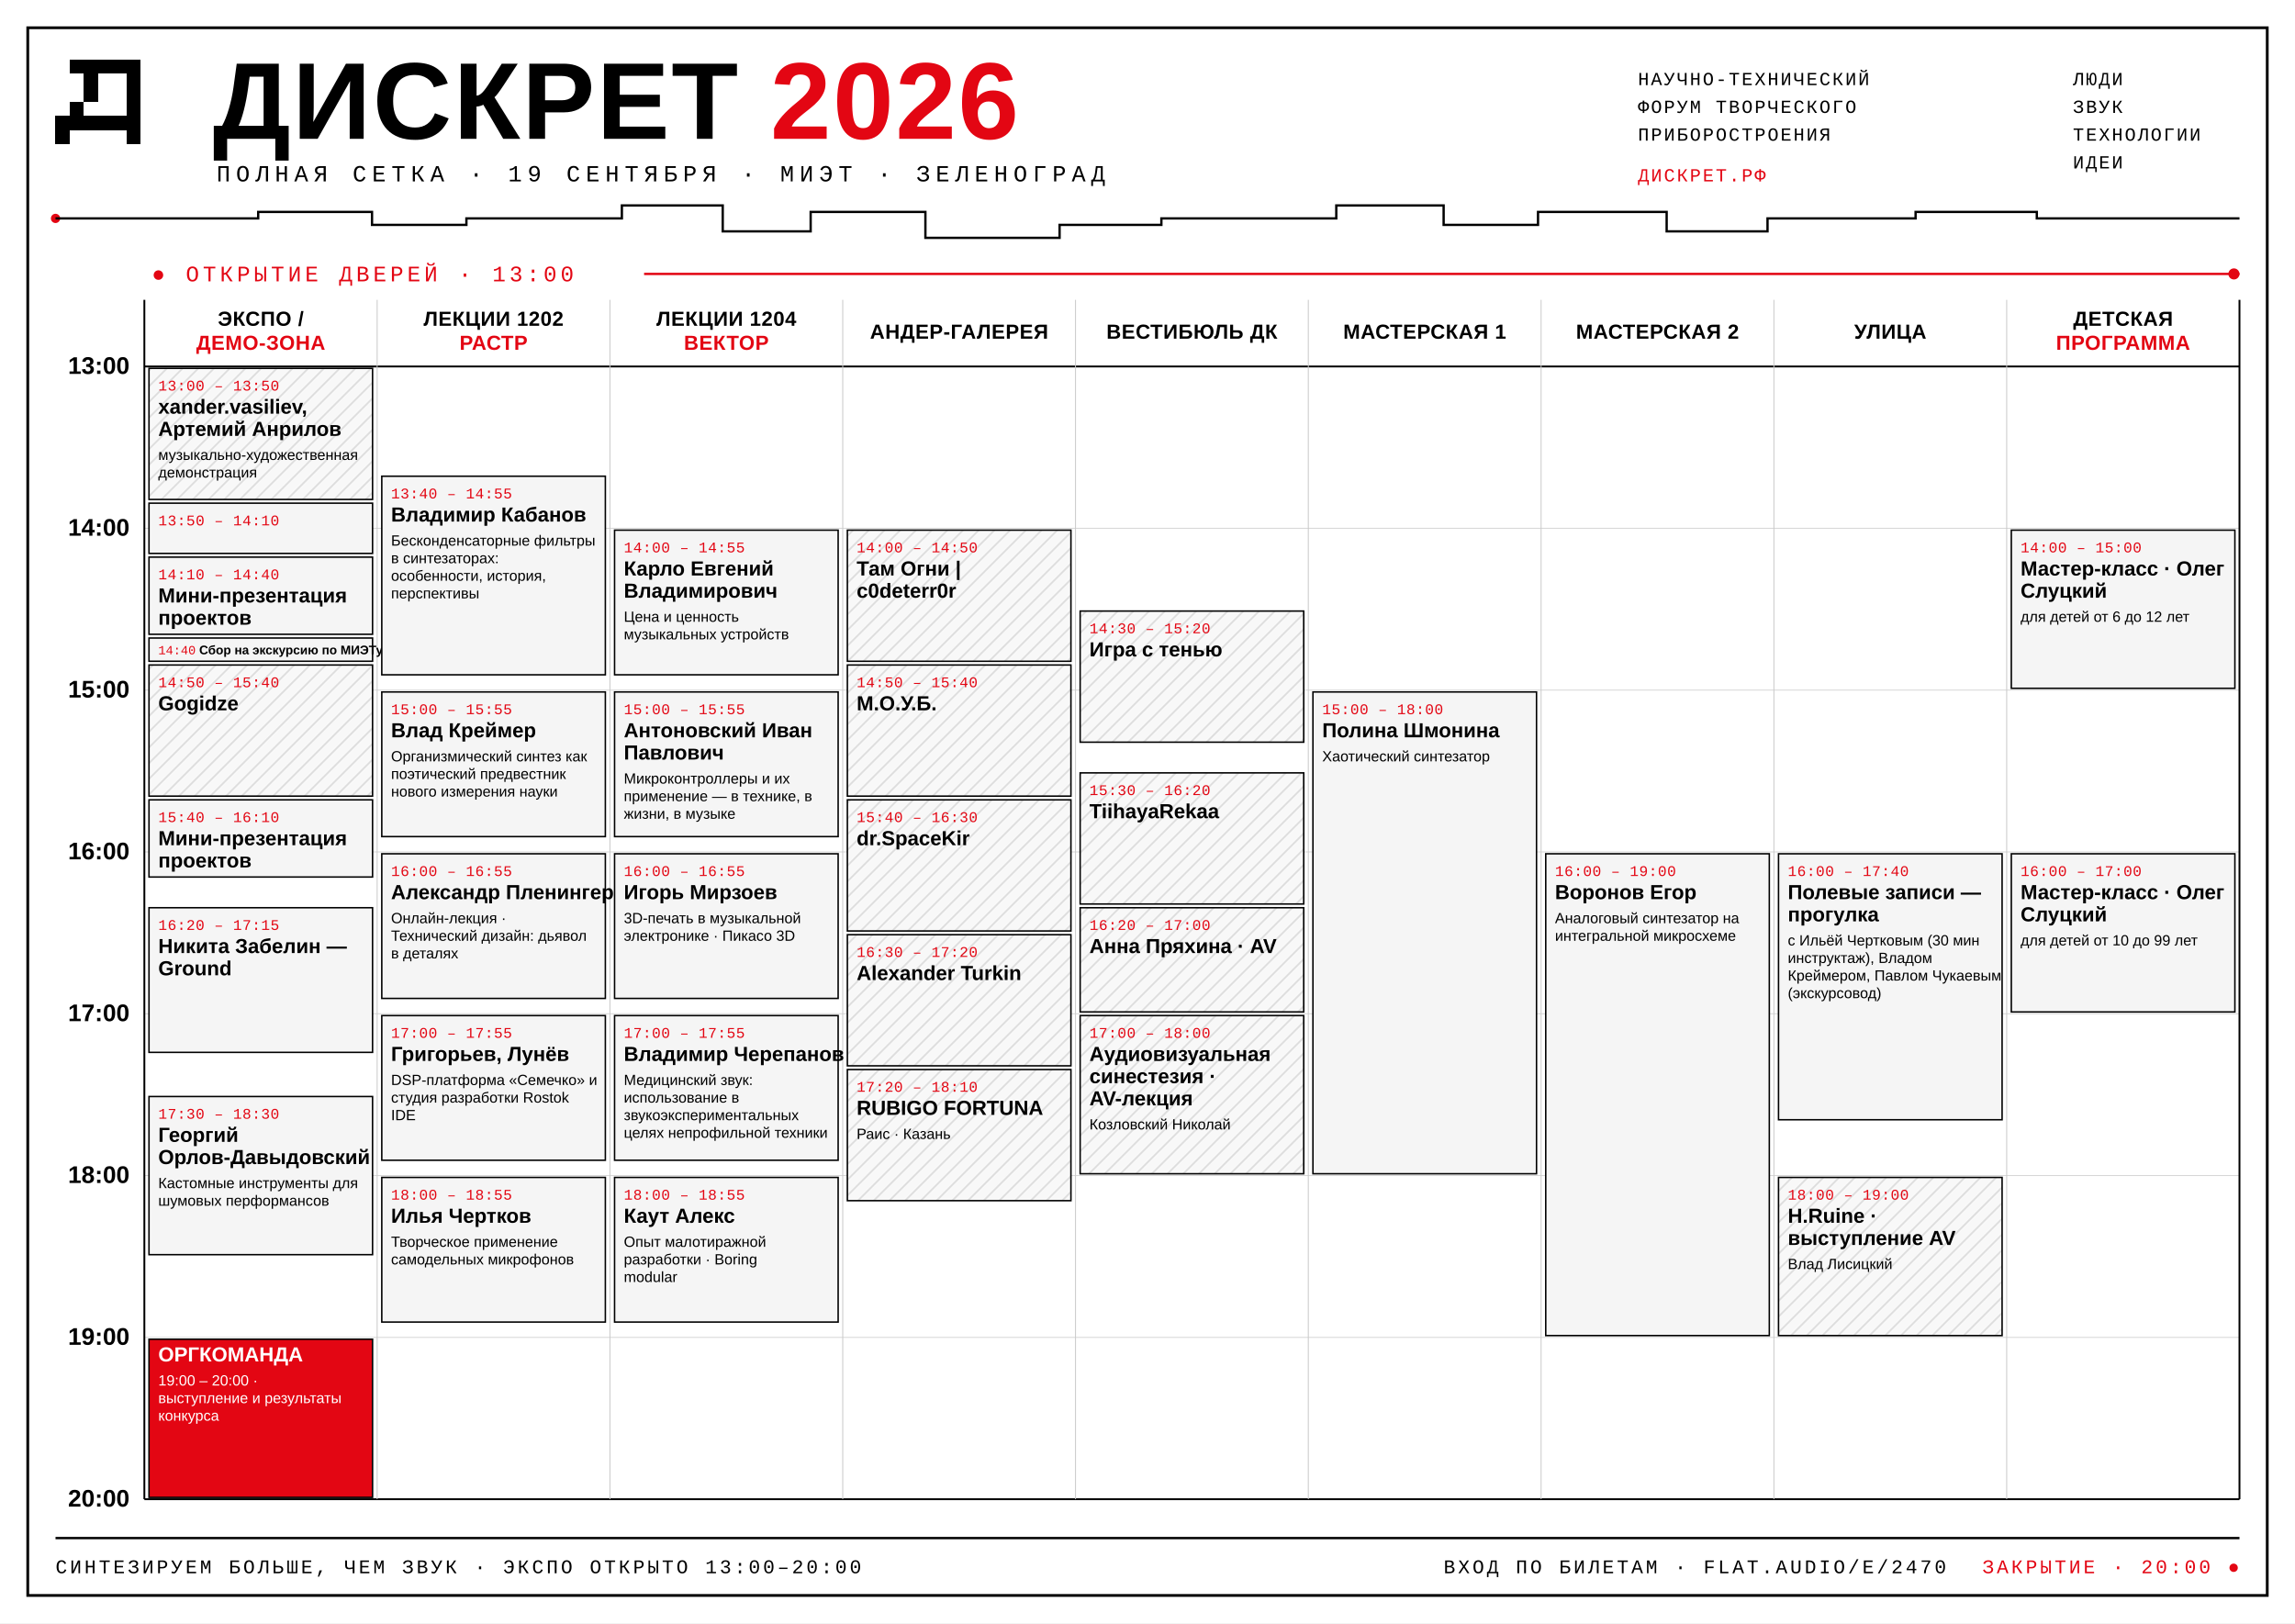
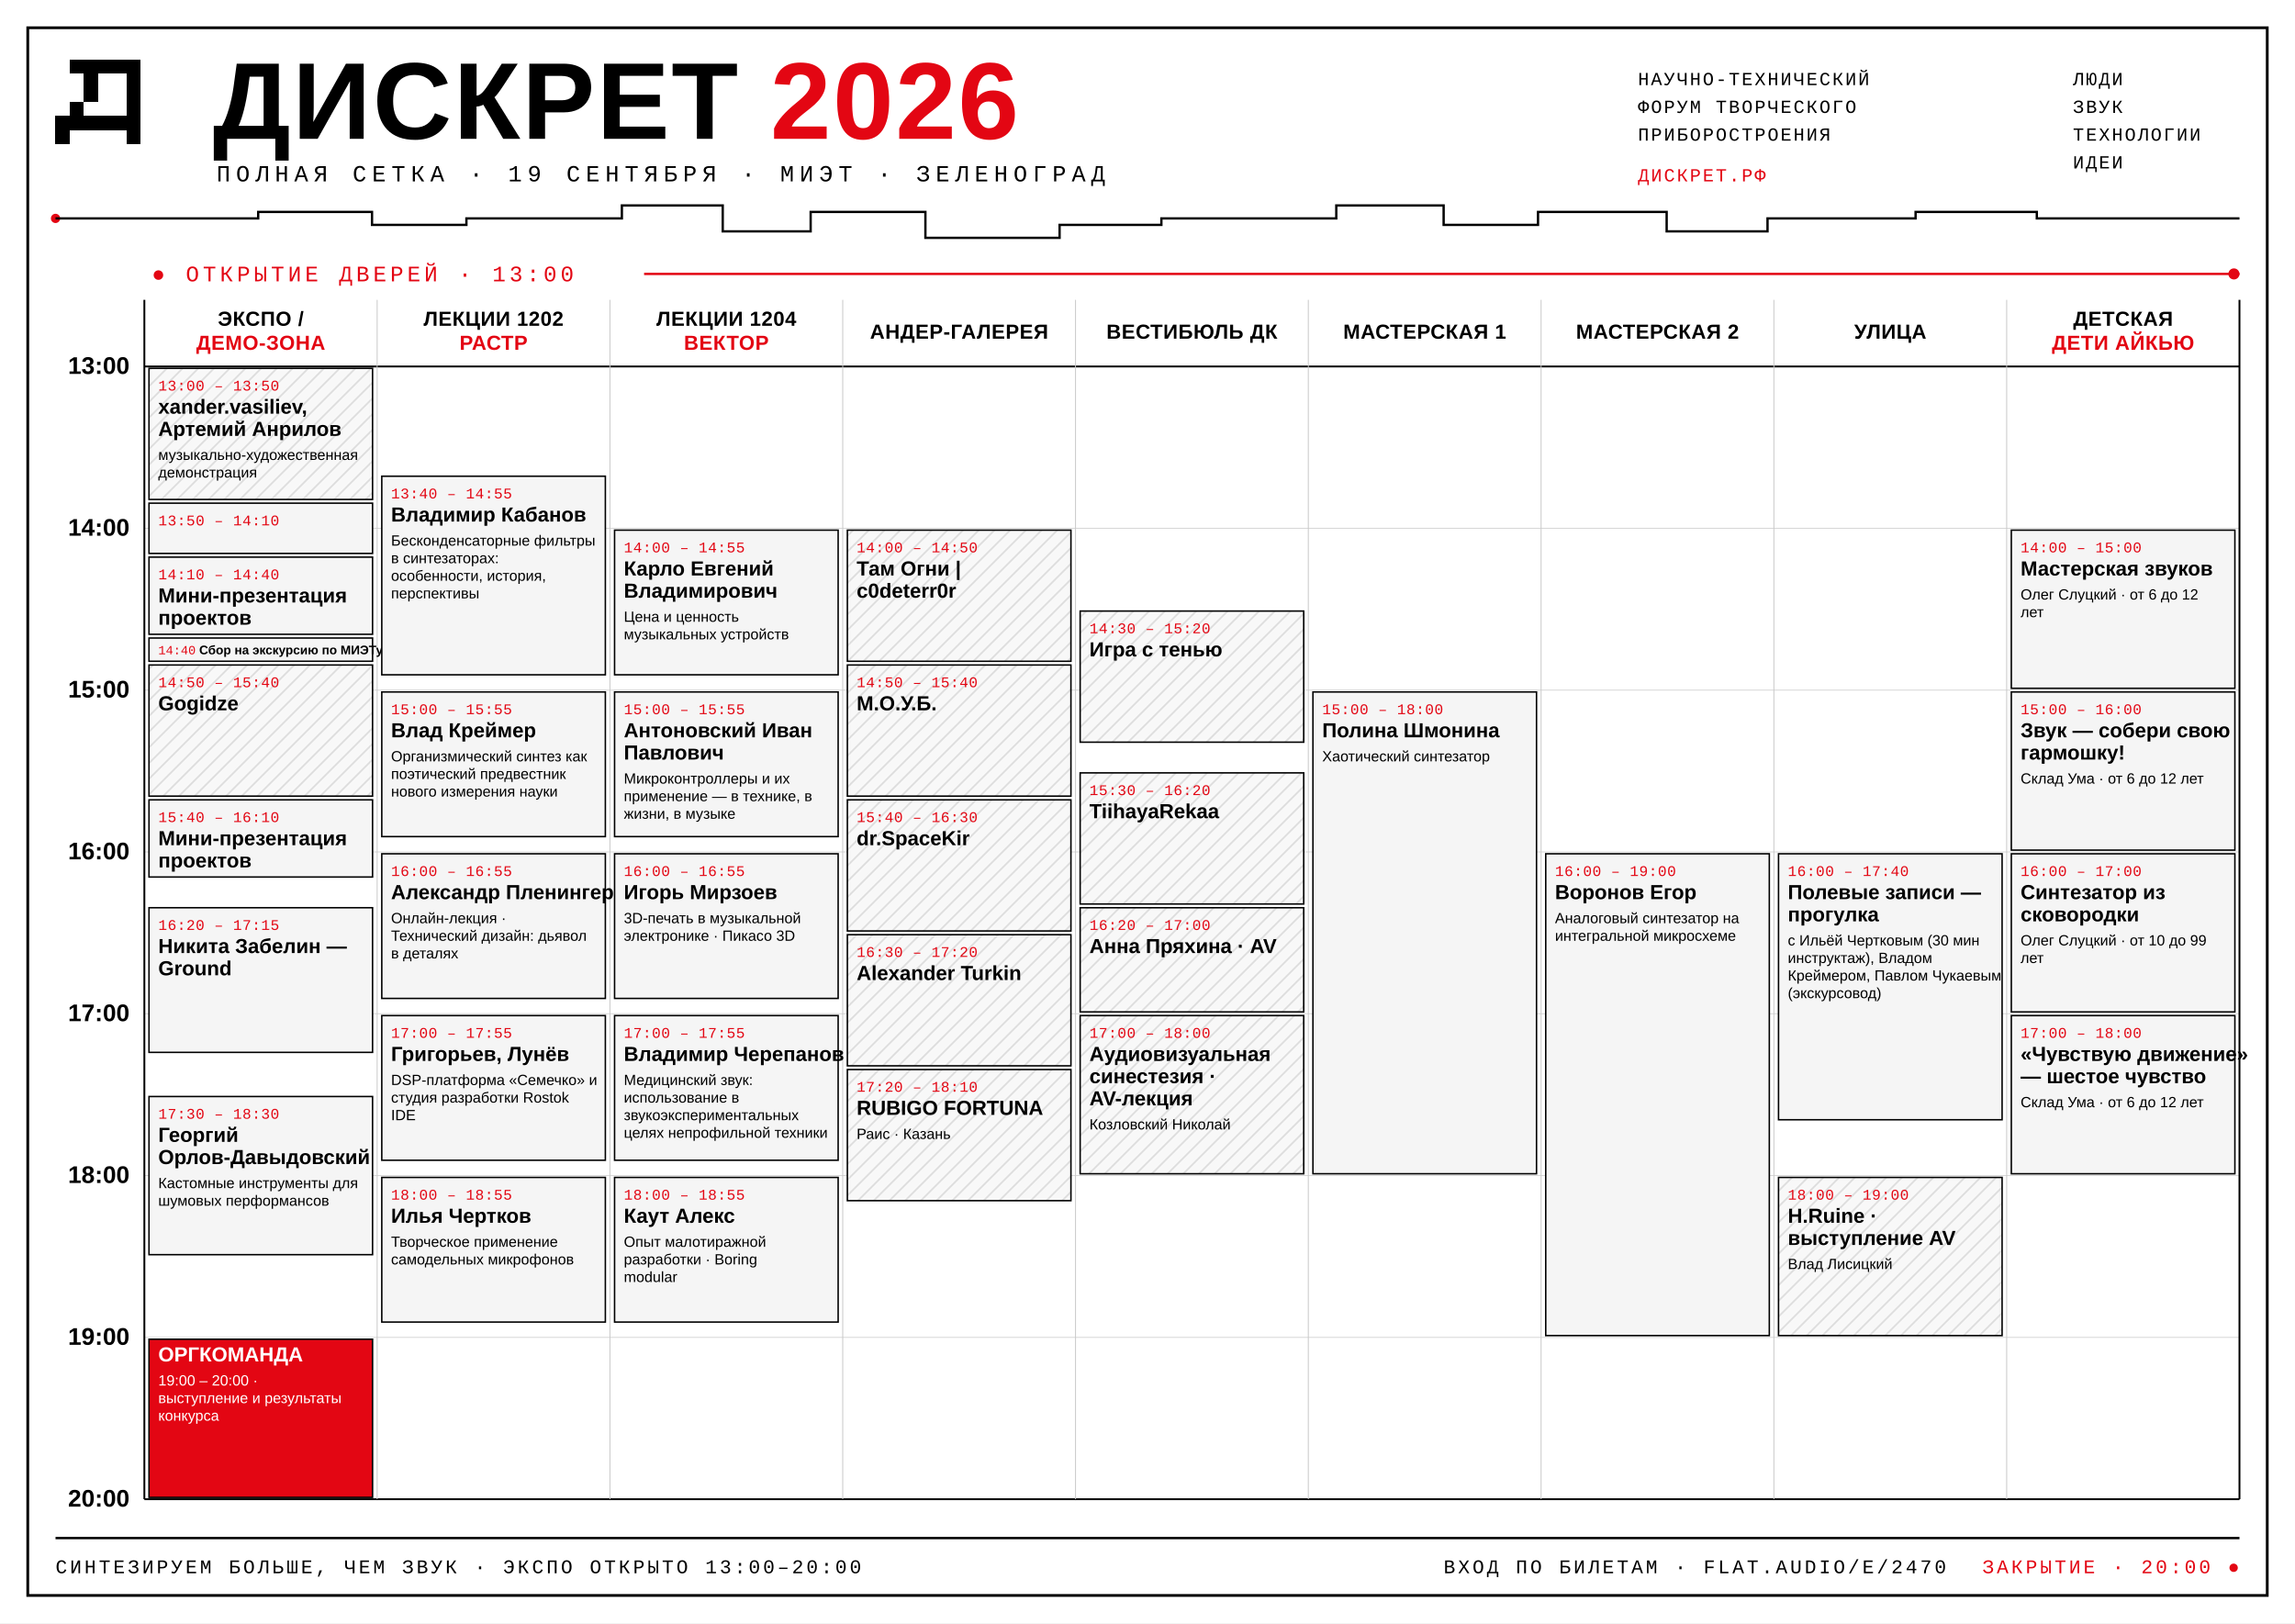
<svg xmlns="http://www.w3.org/2000/svg" width="2480" height="1754" viewBox="0 0 2480 1754" fill="none" font-family="'Arial Narrow','Helvetica Neue',Arial,sans-serif">
  <defs>
    <g id="logoD" shape-rendering="crispEdges" transform="scale(0.66667)">
      <rect x="10" y="0" width="2" height="12" />
      <rect x="2" y="0" width="8" height="2" />
      <rect x="4" y="2" width="2" height="4" />
      <rect x="2" y="6" width="2" height="2" />
      <rect x="0" y="8" width="12" height="2" />
      <rect x="0" y="10" width="2" height="2" />
    </g>
    <pattern id="th" width="12" height="12" patternTransform="rotate(45)" patternUnits="userSpaceOnUse">
      <rect width="12" height="12" fill="#f8f8f8" />
      <line x1="0" y1="0" x2="0" y2="12" stroke="#e0e0e0" stroke-width="4" />
    </pattern>
  </defs>
  <rect width="2480" height="1754" fill="#FFFFFF" />
  <rect x="30" y="30" width="2420" height="1694" fill="none" stroke="#000" stroke-width="3" />
  <use href="#logoD" fill="#000" transform="translate(60,64) scale(11.5)" />
  <text x="230" y="150" font-weight="800" font-size="118" letter-spacing="2" fill="#000">ДИСКРЕТ <tspan fill="#E30613">2026</tspan>
  </text>
  <text x="234" y="196" font-family="'Courier New',monospace" font-size="25" letter-spacing="6" fill="#000">ПОЛНАЯ СЕТКА · 19 СЕНТЯБРЯ · МИЭТ · ЗЕЛЕНОГРАД</text>
  <text x="1770" y="92" font-family="'Courier New',monospace" font-size="20" letter-spacing="2" fill="#000">НАУЧНО-ТЕХНИЧЕСКИЙ</text>
  <text x="1770" y="122" font-family="'Courier New',monospace" font-size="20" letter-spacing="2" fill="#000">ФОРУМ ТВОРЧЕСКОГО</text>
  <text x="1770" y="152" font-family="'Courier New',monospace" font-size="20" letter-spacing="2" fill="#000">ПРИБОРОСТРОЕНИЯ</text>
  <text x="1770" y="196" font-family="'Courier New',monospace" font-size="20" letter-spacing="2" fill="#E30613">ДИСКРЕТ.РФ</text>
  <text x="2240" y="92" font-family="'Courier New',monospace" font-size="20" letter-spacing="2" fill="#000">ЛЮДИ</text>
  <text x="2240" y="122" font-family="'Courier New',monospace" font-size="20" letter-spacing="2" fill="#000">ЗВУК</text>
  <text x="2240" y="152" font-family="'Courier New',monospace" font-size="20" letter-spacing="2" fill="#000">ТЕХНОЛОГИИ</text>
  <text x="2240" y="182" font-family="'Courier New',monospace" font-size="20" letter-spacing="2" fill="#000">ИДЕИ</text>
  <circle cx="60" cy="236" r="5" fill="#E30613" />
  <polyline points="60,236 279,236 279,229 402,229 402,243 504,243 504,236 672,236 672,222 781,222 781,250 876,250 876,229 1000,229 1000,257 1145,257 1145,243 1255,243 1255,236 1444,236 1444,222 1560,222 1560,243 1662,243 1662,229 1801,229 1801,250 1910,250 1910,236 2070,236 2070,229 2201,229 2201,236 2420,236" fill="none" stroke="#000" stroke-width="2.5" />
  <text x="164" y="304" font-family="'Courier New',monospace" font-size="24" letter-spacing="4" fill="#E30613">● ОТКРЫТИЕ ДВЕРЕЙ · 13:00</text>
  <line x1="696" y1="296" x2="2420" y2="296" stroke="#E30613" stroke-width="2.5" />
  <circle cx="2414" cy="296" r="6" fill="#E30613" />
  <line x1="156" y1="396" x2="2420" y2="396" stroke="#000" stroke-width="2" />
  <text x="140" y="404" text-anchor="end" font-weight="800" font-size="26" fill="#000">13:00</text>
  <line x1="156" y1="570.857" x2="2420" y2="570.857" stroke="#d6d6d6" stroke-width="1" />
  <text x="140" y="578.857" text-anchor="end" font-weight="800" font-size="26" fill="#000">14:00</text>
  <line x1="156" y1="745.714" x2="2420" y2="745.714" stroke="#d6d6d6" stroke-width="1" />
  <text x="140" y="753.714" text-anchor="end" font-weight="800" font-size="26" fill="#000">15:00</text>
  <line x1="156" y1="920.571" x2="2420" y2="920.571" stroke="#d6d6d6" stroke-width="1" />
  <text x="140" y="928.571" text-anchor="end" font-weight="800" font-size="26" fill="#000">16:00</text>
  <line x1="156" y1="1095.429" x2="2420" y2="1095.429" stroke="#d6d6d6" stroke-width="1" />
  <text x="140" y="1103.429" text-anchor="end" font-weight="800" font-size="26" fill="#000">17:00</text>
  <line x1="156" y1="1270.286" x2="2420" y2="1270.286" stroke="#d6d6d6" stroke-width="1" />
  <text x="140" y="1278.286" text-anchor="end" font-weight="800" font-size="26" fill="#000">18:00</text>
  <line x1="156" y1="1445.143" x2="2420" y2="1445.143" stroke="#d6d6d6" stroke-width="1" />
  <text x="140" y="1453.143" text-anchor="end" font-weight="800" font-size="26" fill="#000">19:00</text>
  <line x1="156" y1="1620" x2="2420" y2="1620" stroke="#000" stroke-width="2" />
  <text x="140" y="1628" text-anchor="end" font-weight="800" font-size="26" fill="#000">20:00</text>
  <line x1="156" y1="324" x2="156" y2="1620" stroke="#000" stroke-width="2" />
  <line x1="407.556" y1="324" x2="407.556" y2="1620" stroke="#c9c9c9" stroke-width="1" />
  <line x1="659.111" y1="324" x2="659.111" y2="1620" stroke="#c9c9c9" stroke-width="1" />
  <line x1="910.667" y1="324" x2="910.667" y2="1620" stroke="#c9c9c9" stroke-width="1" />
  <line x1="1162.222" y1="324" x2="1162.222" y2="1620" stroke="#c9c9c9" stroke-width="1" />
  <line x1="1413.778" y1="324" x2="1413.778" y2="1620" stroke="#c9c9c9" stroke-width="1" />
  <line x1="1665.333" y1="324" x2="1665.333" y2="1620" stroke="#c9c9c9" stroke-width="1" />
  <line x1="1916.889" y1="324" x2="1916.889" y2="1620" stroke="#c9c9c9" stroke-width="1" />
  <line x1="2168.444" y1="324" x2="2168.444" y2="1620" stroke="#c9c9c9" stroke-width="1" />
  <line x1="2420" y1="324" x2="2420" y2="1620" stroke="#000" stroke-width="2" />
  <text x="281.778" y="352" text-anchor="middle" font-weight="800" font-size="22" letter-spacing="0.5" fill="#000">ЭКСПО /</text>
  <text x="281.778" y="378" text-anchor="middle" font-weight="800" font-size="22" letter-spacing="0.5" fill="#E30613">ДЕМО-ЗОНА</text>
  <text x="533.333" y="352" text-anchor="middle" font-weight="800" font-size="22" letter-spacing="0.5" fill="#000">ЛЕКЦИИ 1202</text>
  <text x="533.333" y="378" text-anchor="middle" font-weight="800" font-size="22" letter-spacing="0.5" fill="#E30613">РАСТР</text>
  <text x="784.889" y="352" text-anchor="middle" font-weight="800" font-size="22" letter-spacing="0.5" fill="#000">ЛЕКЦИИ 1204</text>
  <text x="784.889" y="378" text-anchor="middle" font-weight="800" font-size="22" letter-spacing="0.5" fill="#E30613">ВЕКТОР</text>
  <text x="1036.444" y="366" text-anchor="middle" font-weight="800" font-size="22" letter-spacing="0.5" fill="#000">АНДЕР-ГАЛЕРЕЯ</text>
  <text x="1288" y="366" text-anchor="middle" font-weight="800" font-size="22" letter-spacing="0.5" fill="#000">ВЕСТИБЮЛЬ ДК</text>
  <text x="1539.556" y="366" text-anchor="middle" font-weight="800" font-size="22" letter-spacing="0.5" fill="#000">МАСТЕРСКАЯ 1</text>
  <text x="1791.111" y="366" text-anchor="middle" font-weight="800" font-size="22" letter-spacing="0.5" fill="#000">МАСТЕРСКАЯ 2</text>
  <text x="2042.667" y="366" text-anchor="middle" font-weight="800" font-size="22" letter-spacing="0.5" fill="#000">УЛИЦА</text>
  <text x="2294.222" y="352" text-anchor="middle" font-weight="800" font-size="22" letter-spacing="0.5" fill="#000">ДЕТСКАЯ</text>
-   <text x="2294.222" y="378" text-anchor="middle" font-weight="800" font-size="22" letter-spacing="0.5" fill="#E30613">ПРОГРАММА</text>
+   <text x="2294.222" y="378" text-anchor="middle" font-weight="800" font-size="22" letter-spacing="0.5" fill="#E30613">ДЕТИ АЙКЬЮ</text>
  <rect x="161" y="398" width="241.6" height="141.7" fill="url(#th)" stroke="#000" stroke-width="1.6" />
  <text x="171" y="422" font-family="'Courier New',monospace" font-size="16" letter-spacing="0.5" fill="#E30613">13:00 – 13:50</text>
  <text x="171" y="447" font-weight="800" font-size="22" fill="#000">xander.vasiliev,</text>
  <text x="171" y="471" font-weight="800" font-size="22" fill="#000">Артемий Анрилов</text>
  <text x="171" y="497" font-size="16" fill="#000">музыкально-художественная</text>
  <text x="171" y="516" font-size="16" fill="#000">демонстрация</text>
  <rect x="161" y="543.714" width="241.6" height="54.3" fill="#f5f5f5" stroke="#000" stroke-width="1.6" />
  <text x="171" y="567.714" font-family="'Courier New',monospace" font-size="16" letter-spacing="0.5" fill="#E30613">13:50 – 14:10</text>
  <rect x="161" y="602" width="241.6" height="83.4" fill="#f5f5f5" stroke="#000" stroke-width="1.6" />
  <text x="171" y="626" font-family="'Courier New',monospace" font-size="16" letter-spacing="0.5" fill="#E30613">14:10 – 14:40</text>
  <text x="171" y="651" font-weight="800" font-size="22" fill="#000">Мини-презентация</text>
  <text x="171" y="675" font-weight="800" font-size="22" fill="#000">проектов</text>
  <rect x="161" y="689.429" width="241.6" height="25.1" fill="#f5f5f5" stroke="#000" stroke-width="1.6" />
  <text x="171" y="707" font-weight="800" font-size="13.5" fill="#000">
    <tspan font-family="'Courier New',monospace" font-weight="400" fill="#E30613">14:40</tspan> Сбор на экскурсию по МИЭТу</text>
  <rect x="161" y="718.571" width="241.6" height="141.7" fill="url(#th)" stroke="#000" stroke-width="1.6" />
  <text x="171" y="742.571" font-family="'Courier New',monospace" font-size="16" letter-spacing="0.5" fill="#E30613">14:50 – 15:40</text>
  <text x="171" y="767.571" font-weight="800" font-size="22" fill="#000">Gogidze</text>
  <rect x="161" y="864.286" width="241.6" height="83.4" fill="#f5f5f5" stroke="#000" stroke-width="1.6" />
  <text x="171" y="888.286" font-family="'Courier New',monospace" font-size="16" letter-spacing="0.5" fill="#E30613">15:40 – 16:10</text>
  <text x="171" y="913.286" font-weight="800" font-size="22" fill="#000">Мини-презентация</text>
  <text x="171" y="937.286" font-weight="800" font-size="22" fill="#000">проектов</text>
  <rect x="161" y="980.857" width="241.6" height="156.3" fill="#f5f5f5" stroke="#000" stroke-width="1.6" />
  <text x="171" y="1004.857" font-family="'Courier New',monospace" font-size="16" letter-spacing="0.5" fill="#E30613">16:20 – 17:15</text>
  <text x="171" y="1029.857" font-weight="800" font-size="22" fill="#000">Никита Забелин —</text>
  <text x="171" y="1053.857" font-weight="800" font-size="22" fill="#000">Ground</text>
  <rect x="161" y="1184.857" width="241.6" height="170.9" fill="#f5f5f5" stroke="#000" stroke-width="1.6" />
  <text x="171" y="1208.857" font-family="'Courier New',monospace" font-size="16" letter-spacing="0.5" fill="#E30613">17:30 – 18:30</text>
  <text x="171" y="1233.857" font-weight="800" font-size="22" fill="#000">Георгий</text>
  <text x="171" y="1257.857" font-weight="800" font-size="22" fill="#000">Орлов-Давыдовский</text>
  <text x="171" y="1283.857" font-size="16" fill="#000">Кастомные инструменты для</text>
  <text x="171" y="1302.857" font-size="16" fill="#000">шумовых перформансов</text>
  <rect x="161" y="1447.143" width="241.6" height="170.9" fill="#E30613" stroke="#000" stroke-width="1.6" />
  <text x="171" y="1471.143" font-weight="800" font-size="22" fill="#FFF">ОРГКОМАНДА</text>
  <text x="171" y="1497.143" font-size="16" fill="#FFF">19:00 – 20:00 ·</text>
  <text x="171" y="1516.143" font-size="16" fill="#FFF">выступление и результаты</text>
  <text x="171" y="1535.143" font-size="16" fill="#FFF">конкурса</text>
  <rect x="412.556" y="514.571" width="241.6" height="214.6" fill="#f5f5f5" stroke="#000" stroke-width="1.6" />
  <text x="422.556" y="538.571" font-family="'Courier New',monospace" font-size="16" letter-spacing="0.5" fill="#E30613">13:40 – 14:55</text>
  <text x="422.556" y="563.571" font-weight="800" font-size="22" fill="#000">Владимир Кабанов</text>
  <text x="422.556" y="589.571" font-size="16" fill="#000">Бесконденсаторные фильтры</text>
  <text x="422.556" y="608.571" font-size="16" fill="#000">в синтезаторах:</text>
  <text x="422.556" y="627.571" font-size="16" fill="#000">особенности, история,</text>
  <text x="422.556" y="646.571" font-size="16" fill="#000">перспективы</text>
  <rect x="412.556" y="747.714" width="241.6" height="156.3" fill="#f5f5f5" stroke="#000" stroke-width="1.6" />
  <text x="422.556" y="771.714" font-family="'Courier New',monospace" font-size="16" letter-spacing="0.5" fill="#E30613">15:00 – 15:55</text>
  <text x="422.556" y="796.714" font-weight="800" font-size="22" fill="#000">Влад Креймер</text>
  <text x="422.556" y="822.714" font-size="16" fill="#000">Организмический синтез как</text>
  <text x="422.556" y="841.714" font-size="16" fill="#000">поэтический предвестник</text>
  <text x="422.556" y="860.714" font-size="16" fill="#000">нового измерения науки</text>
  <rect x="412.556" y="922.571" width="241.6" height="156.3" fill="#f5f5f5" stroke="#000" stroke-width="1.6" />
  <text x="422.556" y="946.571" font-family="'Courier New',monospace" font-size="16" letter-spacing="0.5" fill="#E30613">16:00 – 16:55</text>
  <text x="422.556" y="971.571" font-weight="800" font-size="22" fill="#000">Александр Пленингер</text>
  <text x="422.556" y="997.571" font-size="16" fill="#000">Онлайн-лекция ·</text>
  <text x="422.556" y="1016.571" font-size="16" fill="#000">Технический дизайн: дьявол</text>
  <text x="422.556" y="1035.571" font-size="16" fill="#000">в деталях</text>
  <rect x="412.556" y="1097.429" width="241.6" height="156.3" fill="#f5f5f5" stroke="#000" stroke-width="1.6" />
  <text x="422.556" y="1121.429" font-family="'Courier New',monospace" font-size="16" letter-spacing="0.5" fill="#E30613">17:00 – 17:55</text>
  <text x="422.556" y="1146.429" font-weight="800" font-size="22" fill="#000">Григорьев, Лунёв</text>
  <text x="422.556" y="1172.429" font-size="16" fill="#000">DSP-платформа «Семечко» и</text>
  <text x="422.556" y="1191.429" font-size="16" fill="#000">студия разработки Rostok</text>
  <text x="422.556" y="1210.429" font-size="16" fill="#000">IDE</text>
  <rect x="412.556" y="1272.286" width="241.6" height="156.3" fill="#f5f5f5" stroke="#000" stroke-width="1.6" />
  <text x="422.556" y="1296.286" font-family="'Courier New',monospace" font-size="16" letter-spacing="0.5" fill="#E30613">18:00 – 18:55</text>
  <text x="422.556" y="1321.286" font-weight="800" font-size="22" fill="#000">Илья Чертков</text>
  <text x="422.556" y="1347.286" font-size="16" fill="#000">Творческое применение</text>
  <text x="422.556" y="1366.286" font-size="16" fill="#000">самодельных микрофонов</text>
  <rect x="664.111" y="572.857" width="241.6" height="156.3" fill="#f5f5f5" stroke="#000" stroke-width="1.6" />
  <text x="674.111" y="596.857" font-family="'Courier New',monospace" font-size="16" letter-spacing="0.5" fill="#E30613">14:00 – 14:55</text>
  <text x="674.111" y="621.857" font-weight="800" font-size="22" fill="#000">Карло Евгений</text>
  <text x="674.111" y="645.857" font-weight="800" font-size="22" fill="#000">Владимирович</text>
  <text x="674.111" y="671.857" font-size="16" fill="#000">Цена и ценность</text>
  <text x="674.111" y="690.857" font-size="16" fill="#000">музыкальных устройств</text>
  <rect x="664.111" y="747.714" width="241.6" height="156.3" fill="#f5f5f5" stroke="#000" stroke-width="1.6" />
  <text x="674.111" y="771.714" font-family="'Courier New',monospace" font-size="16" letter-spacing="0.5" fill="#E30613">15:00 – 15:55</text>
  <text x="674.111" y="796.714" font-weight="800" font-size="22" fill="#000">Антоновский Иван</text>
  <text x="674.111" y="820.714" font-weight="800" font-size="22" fill="#000">Павлович</text>
  <text x="674.111" y="846.714" font-size="16" fill="#000">Микроконтроллеры и их</text>
  <text x="674.111" y="865.714" font-size="16" fill="#000">применение — в технике, в</text>
  <text x="674.111" y="884.714" font-size="16" fill="#000">жизни, в музыке</text>
  <rect x="664.111" y="922.571" width="241.6" height="156.3" fill="#f5f5f5" stroke="#000" stroke-width="1.6" />
  <text x="674.111" y="946.571" font-family="'Courier New',monospace" font-size="16" letter-spacing="0.5" fill="#E30613">16:00 – 16:55</text>
  <text x="674.111" y="971.571" font-weight="800" font-size="22" fill="#000">Игорь Мирзоев</text>
  <text x="674.111" y="997.571" font-size="16" fill="#000">3D-печать в музыкальной</text>
  <text x="674.111" y="1016.571" font-size="16" fill="#000">электронике · Пикасо 3D</text>
  <rect x="664.111" y="1097.429" width="241.6" height="156.3" fill="#f5f5f5" stroke="#000" stroke-width="1.6" />
  <text x="674.111" y="1121.429" font-family="'Courier New',monospace" font-size="16" letter-spacing="0.5" fill="#E30613">17:00 – 17:55</text>
  <text x="674.111" y="1146.429" font-weight="800" font-size="22" fill="#000">Владимир Черепанов</text>
  <text x="674.111" y="1172.429" font-size="16" fill="#000">Медицинский звук:</text>
  <text x="674.111" y="1191.429" font-size="16" fill="#000">использование в</text>
  <text x="674.111" y="1210.429" font-size="16" fill="#000">звукоэкспериментальных</text>
  <text x="674.111" y="1229.429" font-size="16" fill="#000">целях непрофильной техники</text>
  <rect x="664.111" y="1272.286" width="241.6" height="156.3" fill="#f5f5f5" stroke="#000" stroke-width="1.6" />
  <text x="674.111" y="1296.286" font-family="'Courier New',monospace" font-size="16" letter-spacing="0.5" fill="#E30613">18:00 – 18:55</text>
  <text x="674.111" y="1321.286" font-weight="800" font-size="22" fill="#000">Каут Алекс</text>
  <text x="674.111" y="1347.286" font-size="16" fill="#000">Опыт малотиражной</text>
  <text x="674.111" y="1366.286" font-size="16" fill="#000">разработки · Boring</text>
  <text x="674.111" y="1385.286" font-size="16" fill="#000">modular</text>
  <rect x="915.667" y="572.857" width="241.6" height="141.7" fill="url(#th)" stroke="#000" stroke-width="1.6" />
  <text x="925.667" y="596.857" font-family="'Courier New',monospace" font-size="16" letter-spacing="0.5" fill="#E30613">14:00 – 14:50</text>
  <text x="925.667" y="621.857" font-weight="800" font-size="22" fill="#000">Там Огни |</text>
  <text x="925.667" y="645.857" font-weight="800" font-size="22" fill="#000">c0deterr0r</text>
  <rect x="915.667" y="718.571" width="241.6" height="141.7" fill="url(#th)" stroke="#000" stroke-width="1.6" />
  <text x="925.667" y="742.571" font-family="'Courier New',monospace" font-size="16" letter-spacing="0.5" fill="#E30613">14:50 – 15:40</text>
  <text x="925.667" y="767.571" font-weight="800" font-size="22" fill="#000">М.О.У.Б.</text>
  <rect x="915.667" y="864.286" width="241.6" height="141.7" fill="url(#th)" stroke="#000" stroke-width="1.6" />
  <text x="925.667" y="888.286" font-family="'Courier New',monospace" font-size="16" letter-spacing="0.5" fill="#E30613">15:40 – 16:30</text>
  <text x="925.667" y="913.286" font-weight="800" font-size="22" fill="#000">dr.SpaceKir</text>
  <rect x="915.667" y="1010" width="241.6" height="141.7" fill="url(#th)" stroke="#000" stroke-width="1.6" />
  <text x="925.667" y="1034" font-family="'Courier New',monospace" font-size="16" letter-spacing="0.5" fill="#E30613">16:30 – 17:20</text>
  <text x="925.667" y="1059" font-weight="800" font-size="22" fill="#000">Alexander Turkin</text>
  <rect x="915.667" y="1155.714" width="241.6" height="141.7" fill="url(#th)" stroke="#000" stroke-width="1.6" />
  <text x="925.667" y="1179.714" font-family="'Courier New',monospace" font-size="16" letter-spacing="0.5" fill="#E30613">17:20 – 18:10</text>
  <text x="925.667" y="1204.714" font-weight="800" font-size="22" fill="#000">RUBIGO FORTUNA</text>
  <text x="925.667" y="1230.714" font-size="16" fill="#000">Раис · Казань</text>
  <rect x="1167.222" y="660.286" width="241.6" height="141.7" fill="url(#th)" stroke="#000" stroke-width="1.6" />
  <text x="1177.222" y="684.286" font-family="'Courier New',monospace" font-size="16" letter-spacing="0.5" fill="#E30613">14:30 – 15:20</text>
  <text x="1177.222" y="709.286" font-weight="800" font-size="22" fill="#000">Игра с тенью</text>
  <rect x="1167.222" y="835.143" width="241.6" height="141.7" fill="url(#th)" stroke="#000" stroke-width="1.6" />
  <text x="1177.222" y="859.143" font-family="'Courier New',monospace" font-size="16" letter-spacing="0.5" fill="#E30613">15:30 – 16:20</text>
  <text x="1177.222" y="884.143" font-weight="800" font-size="22" fill="#000">TiihayaRekaa</text>
  <rect x="1167.222" y="980.857" width="241.6" height="112.6" fill="url(#th)" stroke="#000" stroke-width="1.6" />
  <text x="1177.222" y="1004.857" font-family="'Courier New',monospace" font-size="16" letter-spacing="0.5" fill="#E30613">16:20 – 17:00</text>
  <text x="1177.222" y="1029.857" font-weight="800" font-size="22" fill="#000">Анна Пряхина · AV</text>
  <rect x="1167.222" y="1097.429" width="241.6" height="170.9" fill="url(#th)" stroke="#000" stroke-width="1.6" />
  <text x="1177.222" y="1121.429" font-family="'Courier New',monospace" font-size="16" letter-spacing="0.5" fill="#E30613">17:00 – 18:00</text>
  <text x="1177.222" y="1146.429" font-weight="800" font-size="22" fill="#000">Аудиовизуальная</text>
  <text x="1177.222" y="1170.429" font-weight="800" font-size="22" fill="#000">синестезия ·</text>
  <text x="1177.222" y="1194.429" font-weight="800" font-size="22" fill="#000">AV-лекция</text>
  <text x="1177.222" y="1220.429" font-size="16" fill="#000">Козловский Николай</text>
  <rect x="1418.778" y="747.714" width="241.6" height="520.6" fill="#f5f5f5" stroke="#000" stroke-width="1.6" />
  <text x="1428.778" y="771.714" font-family="'Courier New',monospace" font-size="16" letter-spacing="0.5" fill="#E30613">15:00 – 18:00</text>
  <text x="1428.778" y="796.714" font-weight="800" font-size="22" fill="#000">Полина Шмонина</text>
  <text x="1428.778" y="822.714" font-size="16" fill="#000">Хаотический синтезатор</text>
  <rect x="1670.333" y="922.571" width="241.6" height="520.6" fill="#f5f5f5" stroke="#000" stroke-width="1.6" />
  <text x="1680.333" y="946.571" font-family="'Courier New',monospace" font-size="16" letter-spacing="0.5" fill="#E30613">16:00 – 19:00</text>
  <text x="1680.333" y="971.571" font-weight="800" font-size="22" fill="#000">Воронов Егор</text>
  <text x="1680.333" y="997.571" font-size="16" fill="#000">Аналоговый синтезатор на</text>
  <text x="1680.333" y="1016.571" font-size="16" fill="#000">интегральной микросхеме</text>
  <rect x="1921.889" y="922.571" width="241.6" height="287.4" fill="#f5f5f5" stroke="#000" stroke-width="1.6" />
  <text x="1931.889" y="946.571" font-family="'Courier New',monospace" font-size="16" letter-spacing="0.5" fill="#E30613">16:00 – 17:40</text>
  <text x="1931.889" y="971.571" font-weight="800" font-size="22" fill="#000">Полевые записи —</text>
  <text x="1931.889" y="995.571" font-weight="800" font-size="22" fill="#000">прогулка</text>
  <text x="1931.889" y="1021.571" font-size="16" fill="#000">с Ильёй Чертковым (30 мин</text>
  <text x="1931.889" y="1040.571" font-size="16" fill="#000">инструктаж), Владом</text>
  <text x="1931.889" y="1059.571" font-size="16" fill="#000">Креймером, Павлом Чукаевым</text>
  <text x="1931.889" y="1078.571" font-size="16" fill="#000">(экскурсовод)</text>
  <rect x="1921.889" y="1272.286" width="241.6" height="170.9" fill="url(#th)" stroke="#000" stroke-width="1.6" />
  <text x="1931.889" y="1296.286" font-family="'Courier New',monospace" font-size="16" letter-spacing="0.5" fill="#E30613">18:00 – 19:00</text>
  <text x="1931.889" y="1321.286" font-weight="800" font-size="22" fill="#000">H.Ruine ·</text>
  <text x="1931.889" y="1345.286" font-weight="800" font-size="22" fill="#000">выступление AV</text>
  <text x="1931.889" y="1371.286" font-size="16" fill="#000">Влад Лисицкий</text>
  <rect x="2173.444" y="572.857" width="241.6" height="170.9" fill="#f5f5f5" stroke="#000" stroke-width="1.6" />
  <text x="2183.444" y="596.857" font-family="'Courier New',monospace" font-size="16" letter-spacing="0.5" fill="#E30613">14:00 – 15:00</text>
-   <text x="2183.444" y="621.857" font-weight="800" font-size="22" fill="#000">Мастер-класс · Олег</text>
-   <text x="2183.444" y="645.857" font-weight="800" font-size="22" fill="#000">Слуцкий</text>
-   <text x="2183.444" y="671.857" font-size="16" fill="#000">для детей от 6 до 12 лет</text>
+   <text x="2183.444" y="621.857" font-weight="800" font-size="22" fill="#000">Мастерская звуков</text>
+   <text x="2183.444" y="647.857" font-size="16" fill="#000">Олег Слуцкий · от 6 до 12</text>
+   <text x="2183.444" y="666.857" font-size="16" fill="#000">лет</text>
+   <rect x="2173.444" y="747.714" width="241.6" height="170.9" fill="#f5f5f5" stroke="#000" stroke-width="1.6" />
+   <text x="2183.444" y="771.714" font-family="'Courier New',monospace" font-size="16" letter-spacing="0.5" fill="#E30613">15:00 – 16:00</text>
+   <text x="2183.444" y="796.714" font-weight="800" font-size="22" fill="#000">Звук — собери свою</text>
+   <text x="2183.444" y="820.714" font-weight="800" font-size="22" fill="#000">гармошку!</text>
+   <text x="2183.444" y="846.714" font-size="16" fill="#000">Склад Ума · от 6 до 12 лет</text>
  <rect x="2173.444" y="922.571" width="241.6" height="170.9" fill="#f5f5f5" stroke="#000" stroke-width="1.6" />
  <text x="2183.444" y="946.571" font-family="'Courier New',monospace" font-size="16" letter-spacing="0.5" fill="#E30613">16:00 – 17:00</text>
-   <text x="2183.444" y="971.571" font-weight="800" font-size="22" fill="#000">Мастер-класс · Олег</text>
-   <text x="2183.444" y="995.571" font-weight="800" font-size="22" fill="#000">Слуцкий</text>
-   <text x="2183.444" y="1021.571" font-size="16" fill="#000">для детей от 10 до 99 лет</text>
+   <text x="2183.444" y="971.571" font-weight="800" font-size="22" fill="#000">Синтезатор из</text>
+   <text x="2183.444" y="995.571" font-weight="800" font-size="22" fill="#000">сковородки</text>
+   <text x="2183.444" y="1021.571" font-size="16" fill="#000">Олег Слуцкий · от 10 до 99</text>
+   <text x="2183.444" y="1040.571" font-size="16" fill="#000">лет</text>
+   <rect x="2173.444" y="1097.429" width="241.6" height="170.9" fill="#f5f5f5" stroke="#000" stroke-width="1.6" />
+   <text x="2183.444" y="1121.429" font-family="'Courier New',monospace" font-size="16" letter-spacing="0.5" fill="#E30613">17:00 – 18:00</text>
+   <text x="2183.444" y="1146.429" font-weight="800" font-size="22" fill="#000">«Чувствую движение»</text>
+   <text x="2183.444" y="1170.429" font-weight="800" font-size="22" fill="#000">— шестое чувство</text>
+   <text x="2183.444" y="1196.429" font-size="16" fill="#000">Склад Ума · от 6 до 12 лет</text>
  <line x1="60" y1="1662" x2="2420" y2="1662" stroke="#000" stroke-width="2.5" />
  <text x="60" y="1700" font-family="'Courier New',monospace" font-size="21" letter-spacing="3" fill="#000">СИНТЕЗИРУЕМ БОЛЬШЕ, ЧЕМ ЗВУК · ЭКСПО ОТКРЫТО 13:00–20:00</text>
  <text x="1560" y="1700" font-family="'Courier New',monospace" font-size="21" letter-spacing="3" fill="#000">ВХОД ПО БИЛЕТАМ · FLAT.AUDIO/E/2470</text>
  <text x="2420" y="1700" text-anchor="end" font-family="'Courier New',monospace" font-size="21" letter-spacing="3" fill="#E30613">ЗАКРЫТИЕ · 20:00 ●</text>
</svg>
